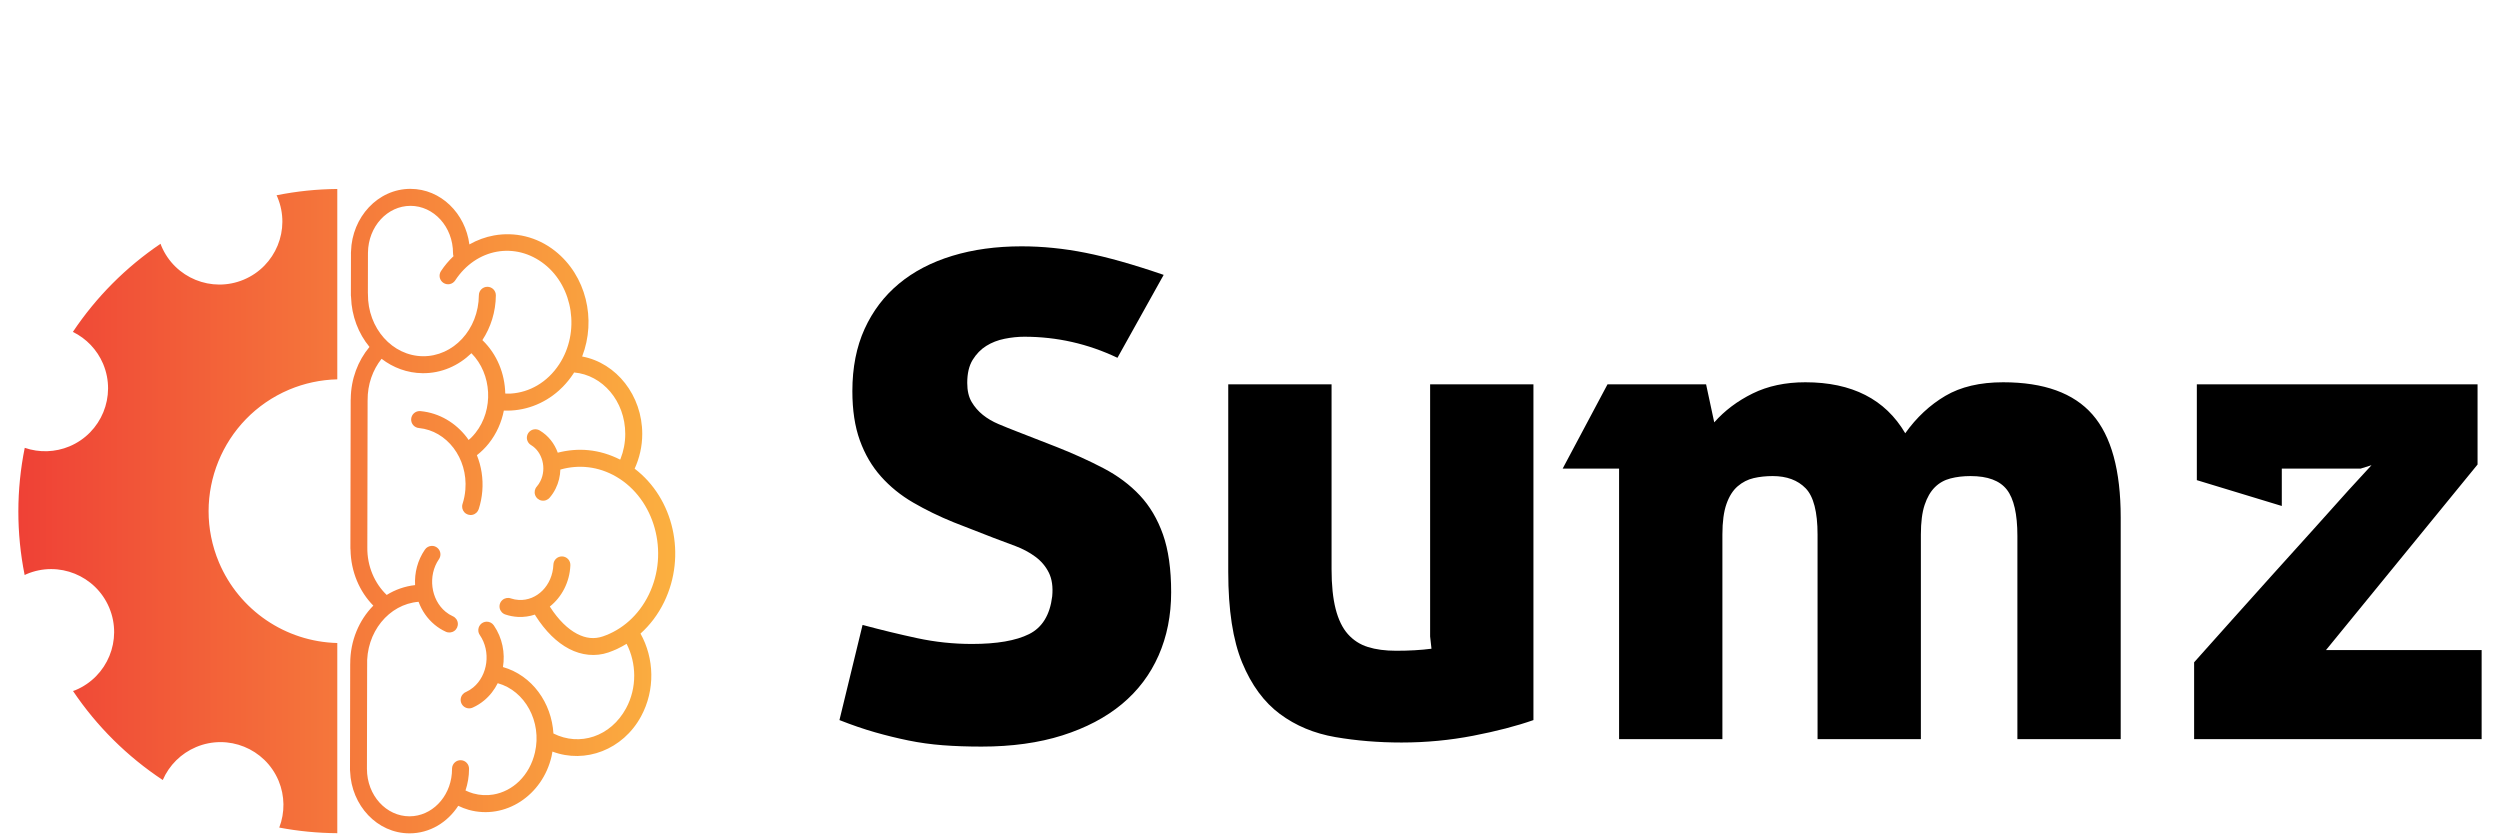
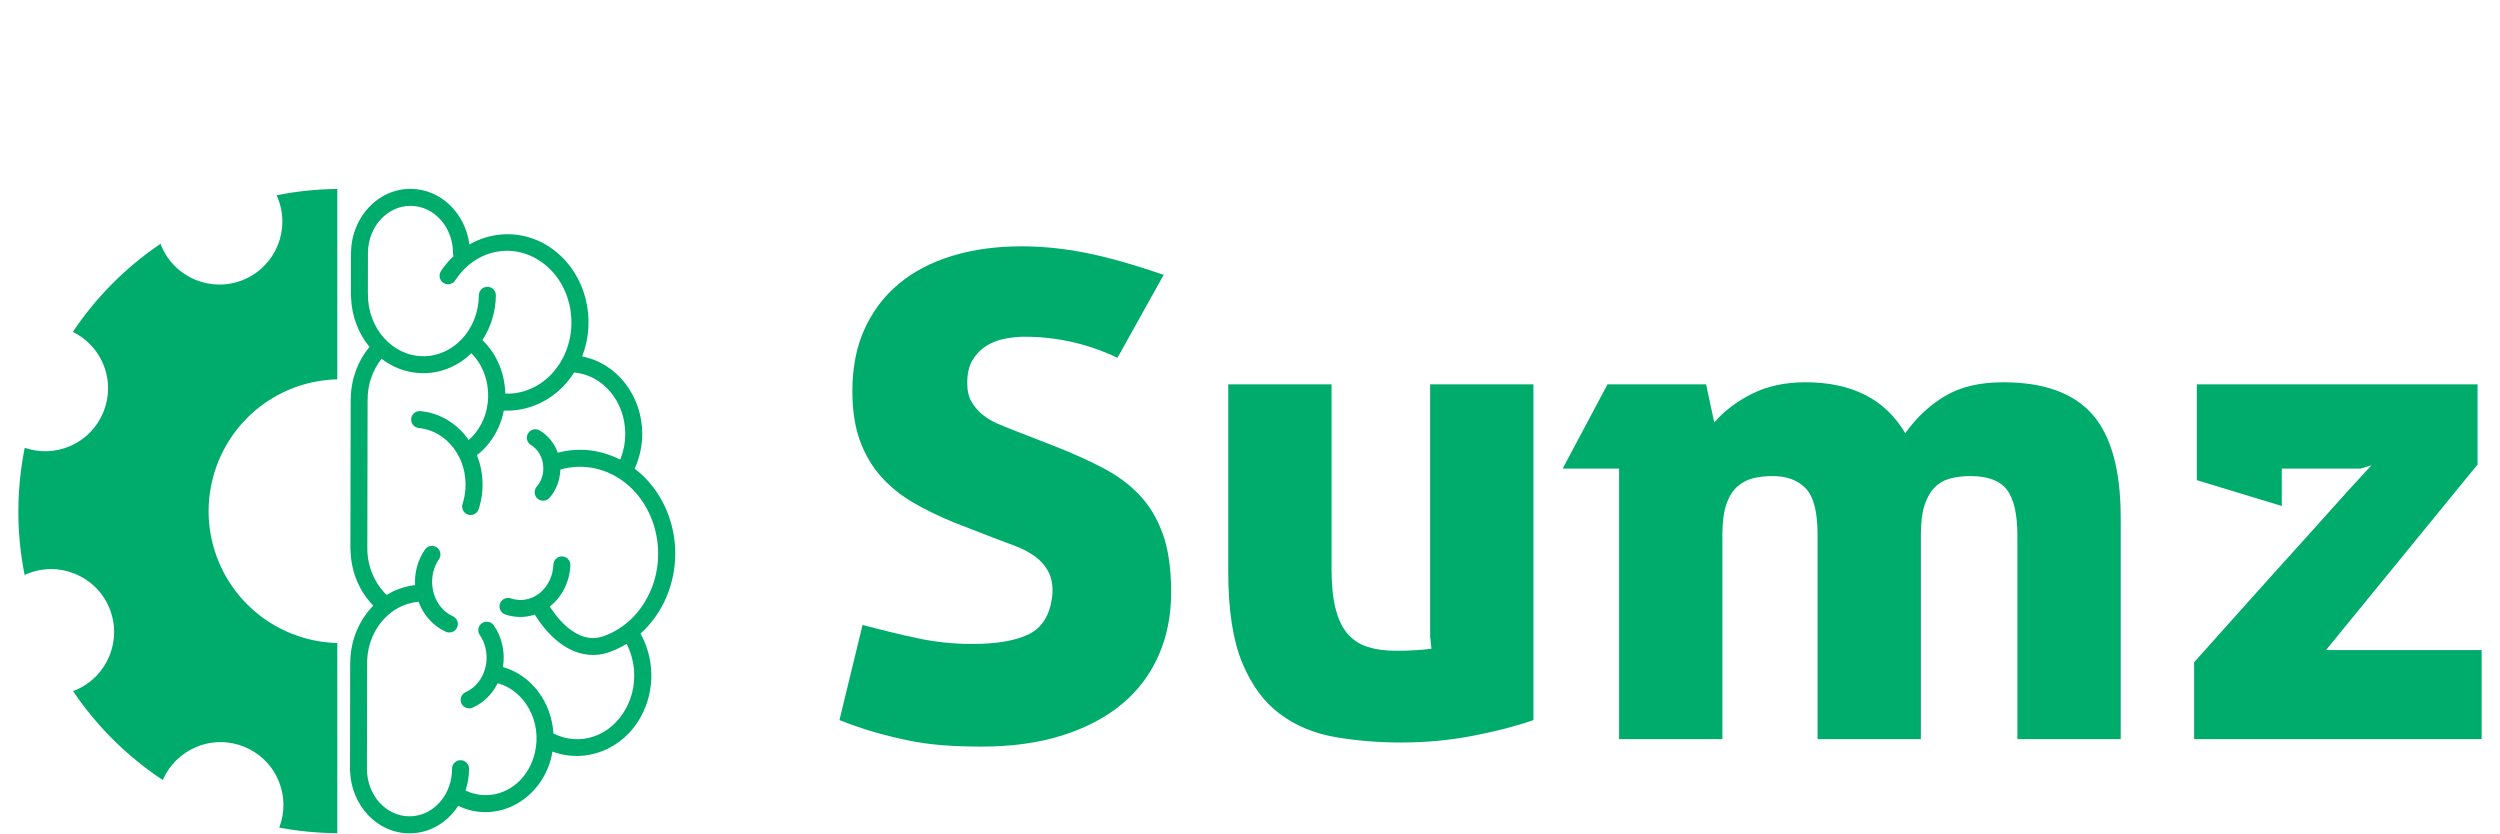
<svg xmlns="http://www.w3.org/2000/svg" width="90" height="30" viewBox="0 0 300 101.491" class="css-1j8o68f" version="1.1" id="svg12">
  <defs id="SvgjsDefs10989">
    <linearGradient id="SvgjsLinearGradient10994">
-       <stop id="SvgjsStop10995" stop-color="#ef4136" offset="0" />
-       <stop id="SvgjsStop10996" stop-color="#fbb040" offset="1" />
+       <stop id="SvgjsStop10995" stop-color="#00AC6B" offset="0" />
+       <stop id="SvgjsStop10996" stop-color="#00AC6B" offset="1" />
    </linearGradient>
  </defs>
  <g id="SvgjsG10990" featurekey="hmhgWD-0" transform="matrix(0.827779,0,0,0.827779,-1.498085,20.44879)" fill="url(#SvgjsLinearGradient10994)">
    <path d="m59.5 3.082c-4.795 0-8.602 4.16-8.746 9.193a1.25 1.25 0 0 0-0.01 0.16v0.051 0.002c-2.12e-4 0.027-0.004 0.053-0.004 0.08a1.25 1.25 0 0 0 0.004 0.125l-0.012 6.062a1.25 1.25 0 0 0 0.027 0.27 1.25 1.25 0 0 0 0 0.006c0.088 2.786 1.089 5.342 2.709 7.309-1.697 2.033-2.723 4.707-2.754 7.625a1.25 1.25 0 0 0-0.012 0.18l-0.041 21.643a1.25 1.25 0 0 0 0 0.008c-3.4e-5 0.003 3.3e-5 0.005 0 0.008v0.164a1.25 1.25 0 0 0 0.018 0.215 1.25 1.25 0 0 0 0 0.008c0.058 3.216 1.313 6.136 3.356 8.213-2.113 2.135-3.4 5.177-3.398 8.484v0.002a1.25 1.25 0 0 0-0.006 0.121l-0.029 15.393a1.25 1.25 0 0 0 0 0.014c0 0.002-1e-6 0.004 0 0.006v0.156a1.25 1.25 0 0 0 0.018 0.225c0.189 4.991 3.977 9.1 8.742 9.1 2.987 0 5.589-1.618 7.166-4.051 0.492 0.234 1 0.442 1.537 0.592 5.393 1.499 10.865-2.125 12.193-7.873 0.054-0.233 0.09-0.466 0.129-0.699 4.827 1.821 10.372-0.265 13.033-5.17 2.117-3.903 1.951-8.559-0.076-12.191 1.391-1.247 2.581-2.804 3.471-4.631 3.343-6.865 1.417-15.253-4.334-19.629 0.706-1.55 1.119-3.279 1.119-5.115 0-5.654-3.788-10.445-8.842-11.391 2.112-5.442 0.607-11.91-4.006-15.543-2.675-2.106-5.914-2.814-8.961-2.268-1.26 0.226-2.482 0.678-3.623 1.322-0.591-4.563-4.201-8.174-8.668-8.174zm-10.766 0.018a47.453 47.453 0 0 0-8.94 0.928l0.006 0.004 0.002 0.002a9.264 9.264 0 0 1 0.111 0.238l0.025 0.062a9.264 9.264 0 0 1-4.973 12.109 9.264 9.264 0 0 1-12.115-4.951 9.264 9.264 0 0 1-0.121-0.328 47.453 47.453 0 0 0-12.898 12.963 9.264 9.264 0 0 1 4.436 4.674l0.027 0.064a9.264 9.264 0 0 1-4.973 12.107 9.264 9.264 0 0 1-6.574 0.213 47.453 47.453 0 0 0-0.014 18.713 9.264 9.264 0 0 1 0.295-0.139 9.264 9.264 0 0 1 12.133 4.906l0.027 0.064a9.264 9.264 0 0 1-4.973 12.105 9.264 9.264 0 0 1-0.363 0.131 47.453 47.453 0 0 0 13.203 13.094 9.264 9.264 0 0 1 4.887-4.842 9.264 9.264 0 0 1 12.135 4.906l0.027 0.064a9.264 9.264 0 0 1 0.09 6.869 47.453 47.453 0 0 0 8.539 0.826v-27.98a19.424 19.424 0 0 1-17.408-11.857 19.424 19.424 0 0 1 10.332-25.426 19.424 19.424 0 0 1 7.076-1.51v-28.012zm10.766 2.482c3.407 0 6.262 3.053 6.262 6.986a1.25 1.25 0 0 0 0.068 0.422c-0.678 0.644-1.302 1.37-1.844 2.197a1.25 1.25 0 1 0 2.092 1.369c3.092-4.723 8.867-5.748 13.127-2.393 4.26 3.355 5.272 10.002 2.18 14.725-1.758 2.685-4.399 4.144-7.119 4.314-0.273 0.017-0.547 0.005-0.82-0.004-0.062-2.905-1.192-5.772-3.367-7.863 1.227-1.869 1.961-4.138 1.984-6.58a1.25 1.25 0 1 0-2.5-0.025c-0.048 5.084-3.788 9.027-8.244 8.977-4.457-0.051-8.126-4.082-8.078-9.166a1.25 1.25 0 0 0-0.004-0.125 1.25 1.25 0 0 0-0.004-0.025l0.01-5.293 0.002-0.613c0.041-3.892 2.873-6.902 6.256-6.902zm8.973 21.689c3.012 3.038 3.31 8.29 0.594 11.713-0.216 0.272-0.442 0.524-0.68 0.756-0.108 0.105-0.224 0.192-0.336 0.289-0.087-0.124-0.166-0.253-0.258-0.373-1.634-2.135-4.022-3.601-6.799-3.871a1.25 1.25 0 0 0-0.123-0.008 1.25 1.25 0 0 0-0.119 2.496c4.081 0.397 7.202 4.402 6.824 9.07-0.059 0.73-0.2 1.427-0.412 2.082a1.25 1.25 0 1 0 2.379 0.768c0.271-0.839 0.451-1.726 0.525-2.648 0.151-1.861-0.146-3.663-0.795-5.277 0.633-0.494 1.224-1.067 1.75-1.73 1.142-1.439 1.876-3.106 2.215-4.836 2.914 0.127 5.822-0.905 8.111-2.957 0.198-0.177 0.39-0.362 0.578-0.555 0.565-0.577 1.085-1.221 1.549-1.93 0.035-0.053 0.062-0.109 0.096-0.162 4.168 0.358 7.527 4.197 7.527 9.037 0 1.307-0.248 2.544-0.691 3.66-0.017 0.043-0.041 0.082-0.059 0.125-1.5-0.762-3.071-1.23-4.65-1.387-1.53-0.151-3.059-0.014-4.529 0.367-0.476-1.33-1.372-2.499-2.639-3.26a1.25 1.25 0 0 0-0.715-0.186 1.25 1.25 0 0 0-0.572 2.328c1.649 0.99 2.32 3.403 1.371 5.303-0.148 0.297-0.324 0.56-0.52 0.789a1.25 1.25 0 1 0 1.9 1.623c0.33-0.386 0.618-0.819 0.855-1.295 0.449-0.898 0.674-1.862 0.703-2.818 2.682-0.766 5.597-0.49 8.254 1.066 5.612 3.287 7.801 11.083 4.758 17.334-1.509 3.098-3.98 5.197-6.754 6.143-1.248 0.426-2.485 0.312-3.814-0.383s-2.721-2.014-3.977-3.977a1.25 1.25 0 0 0-0.02-0.029c1.752-1.386 2.922-3.583 3.025-6.059a1.25 1.25 0 0 0-1.215-1.318 1.25 1.25 0 0 0-1.283 1.215c-0.128 3.081-2.439 5.323-5.07 5.191-0.411-0.021-0.805-0.098-1.182-0.225a1.251 1.251 0 1 0-0.797 2.371c0.588 0.198 1.211 0.317 1.853 0.35 0.866 0.043 1.697-0.085 2.477-0.342a1.25 1.25 0 0 0 0.105 0.193c1.43 2.235 3.089 3.887 4.924 4.846 1.835 0.959 3.878 1.182 5.779 0.533 0.932-0.318 1.828-0.751 2.682-1.273 1.459 2.842 1.556 6.473-0.078 9.486-2.268 4.181-6.834 5.646-10.688 3.707-0.271-4.508-3.128-8.544-7.426-9.775 0.339-2.074-0.082-4.286-1.336-6.117a1.25 1.25 0 0 0-1.062-0.559 1.25 1.25 0 0 0-1.217 1.43 1.25 1.25 0 0 0 0.023 0.123 1.25 1.25 0 0 0 0.191 0.418c1.656 2.418 1.187 5.928-0.979 7.711-0.339 0.279-0.694 0.499-1.059 0.664a1.25 1.25 0 1 0 1.031 2.275c0.567-0.257 1.112-0.594 1.617-1.01 0.868-0.715 1.54-1.593 2.023-2.559a1.25 1.25 0 0 0 0.023 0.008c3.983 1.107 6.501 5.648 5.453 10.184-0.786 3.401-3.263 5.713-6.133 6.189-0.239 0.04-0.481 0.068-0.725 0.082-0.488 0.028-0.985 0.001-1.482-0.08-0.249-0.041-0.497-0.095-0.746-0.164-0.395-0.11-0.768-0.263-1.131-0.436 0.331-1 0.52-2.07 0.52-3.184a1.25 1.25 0 0 0-2.498-0.088 1.25 1.25 0 0 0-0.002 0.088c0 3.688-2.51 6.601-5.631 6.951-0.208 0.023-0.418 0.035-0.631 0.035-3.405 0-6.257-3.05-6.26-6.981-1e-6 -0.002 0-0.004 0-0.006l0.029-14.947a1.25 1.25 0 0 0 0.002-0.154c-0.216-5 3.212-9.125 7.566-9.473 0.477 1.292 1.27 2.471 2.379 3.385 0.505 0.416 1.048 0.755 1.615 1.012a1.25 1.25 0 1 0 1.031-2.277c-0.365-0.165-0.72-0.385-1.059-0.664-2.165-1.783-2.634-5.293-0.979-7.711a1.25 1.25 0 0 0-1.041-1.971 1.25 1.25 0 0 0-1.022 0.559c-1.073 1.567-1.537 3.412-1.438 5.211-1.517 0.169-2.928 0.674-4.176 1.447-1.756-1.68-2.887-4.186-2.85-7.004l0.02-10.695 0.021-10.838a1.25 1.25 0 0 0 0.002-0.1c-0.022-2.354 0.765-4.493 2.053-6.107 1.701 1.308 3.773 2.093 6.031 2.119 2.771 0.032 5.28-1.095 7.184-2.936z" id="path6" />
  </g>
-   <g id="SvgjsG10991" featurekey="1RRcwp-0" transform="matrix(4.139081,0,0,4.139081,97.59891,7.235049)" fill="#000000">
+   <g id="SvgjsG10991" featurekey="1RRcwp-0" transform="matrix(4.139081,0,0,4.139081,97.59891,7.235049)" fill="#00AC6B">
    <path d="M3.94 13.62 c-0.427 -0.173 -0.823 -0.367 -1.19 -0.58 s-0.683 -0.47 -0.95 -0.77 s-0.473 -0.653 -0.62 -1.06 s-0.22 -0.89 -0.22 -1.45 c0 -0.693 0.12 -1.303 0.36 -1.83 s0.577 -0.97 1.01 -1.33 s0.957 -0.633 1.57 -0.82 s1.293 -0.28 2.04 -0.28 c0.613 0 1.24 0.063 1.88 0.19 s1.407 0.343 2.3 0.65 l-1.36 2.44 c-0.867 -0.413 -1.78 -0.62 -2.74 -0.62 c-0.187 0 -0.38 0.02 -0.58 0.06 s-0.38 0.11 -0.54 0.21 s-0.293 0.237 -0.4 0.41 s-0.16 0.4 -0.16 0.68 c0 0.227 0.043 0.413 0.13 0.56 s0.197 0.273 0.33 0.38 s0.287 0.197 0.46 0.27 s0.347 0.143 0.52 0.21 l1.18 0.46 c0.507 0.2 0.97 0.41 1.39 0.63 s0.777 0.487 1.07 0.8 s0.52 0.697 0.68 1.15 s0.24 1.02 0.24 1.7 s-0.123 1.3 -0.37 1.86 s-0.607 1.037 -1.08 1.43 s-1.057 0.7 -1.75 0.92 s-1.487 0.33 -2.38 0.33 c-0.413 0 -0.793 -0.013 -1.14 -0.04 s-0.683 -0.073 -1.01 -0.14 s-0.653 -0.147 -0.98 -0.24 s-0.677 -0.213 -1.05 -0.36 l0.68 -2.8 c0.547 0.147 1.083 0.277 1.61 0.39 s1.063 0.17 1.61 0.17 c0.733 0 1.293 -0.097 1.68 -0.29 s0.613 -0.563 0.68 -1.11 c0.027 -0.28 -0.007 -0.513 -0.1 -0.7 s-0.227 -0.343 -0.4 -0.47 s-0.367 -0.23 -0.58 -0.31 l-0.64 -0.24 z M12.02 9.56 l3.04 -0 l0 5.44 c0 0.467 0.04 0.857 0.12 1.17 s0.2 0.56 0.36 0.74 s0.357 0.307 0.59 0.38 s0.51 0.11 0.83 0.11 c0.387 0 0.733 -0.02 1.04 -0.06 l-0.04 -0.36 l0 -7.42 l3.04 0 l0 9.88 c-0.493 0.173 -1.083 0.327 -1.77 0.46 s-1.39 0.2 -2.11 0.2 c-0.68 0 -1.33 -0.053 -1.95 -0.16 s-1.163 -0.333 -1.63 -0.68 s-0.837 -0.85 -1.11 -1.51 s-0.41 -1.55 -0.41 -2.67 l0 -5.52 z M23.52 12.04 l-1.66 0 l1.32 -2.48 l2.9 0 l0.24 1.12 c0.307 -0.347 0.683 -0.63 1.13 -0.85 s0.963 -0.33 1.55 -0.33 c1.373 0 2.353 0.5 2.94 1.5 c0.333 -0.467 0.727 -0.833 1.18 -1.1 s1.02 -0.4 1.7 -0.4 c1.2 0 2.077 0.317 2.63 0.95 s0.83 1.643 0.83 3.03 l0 6.52 l-3.04 0 l0 -5.98 c0 -0.64 -0.103 -1.093 -0.31 -1.36 s-0.563 -0.4 -1.07 -0.4 c-0.213 0 -0.41 0.023 -0.59 0.07 s-0.333 0.133 -0.46 0.26 s-0.227 0.3 -0.3 0.52 s-0.11 0.51 -0.11 0.87 l0 6.02 l-3.04 0 l0 -6.02 c0 -0.667 -0.117 -1.12 -0.35 -1.36 s-0.557 -0.36 -0.97 -0.36 c-0.2 0 -0.387 0.02 -0.56 0.06 s-0.33 0.12 -0.47 0.24 s-0.25 0.293 -0.33 0.52 s-0.12 0.527 -0.12 0.9 l0 6.02 l-3.04 0 l0 -7.96 z M44.32 17.38 l4.58 0 l0 2.62 l-8.46 0 l0 -2.26 l0.33 -0.37 l0.84 -0.94 l1.13 -1.26 l1.2 -1.33 l1.04 -1.16 l0.68 -0.74 l-0.32 0.1 l-2.32 0 l0 1.1 l-2.5 -0.76 l0 -2.82 l8.26 0 l0 2.36 z" id="path9" />
  </g>
</svg>
